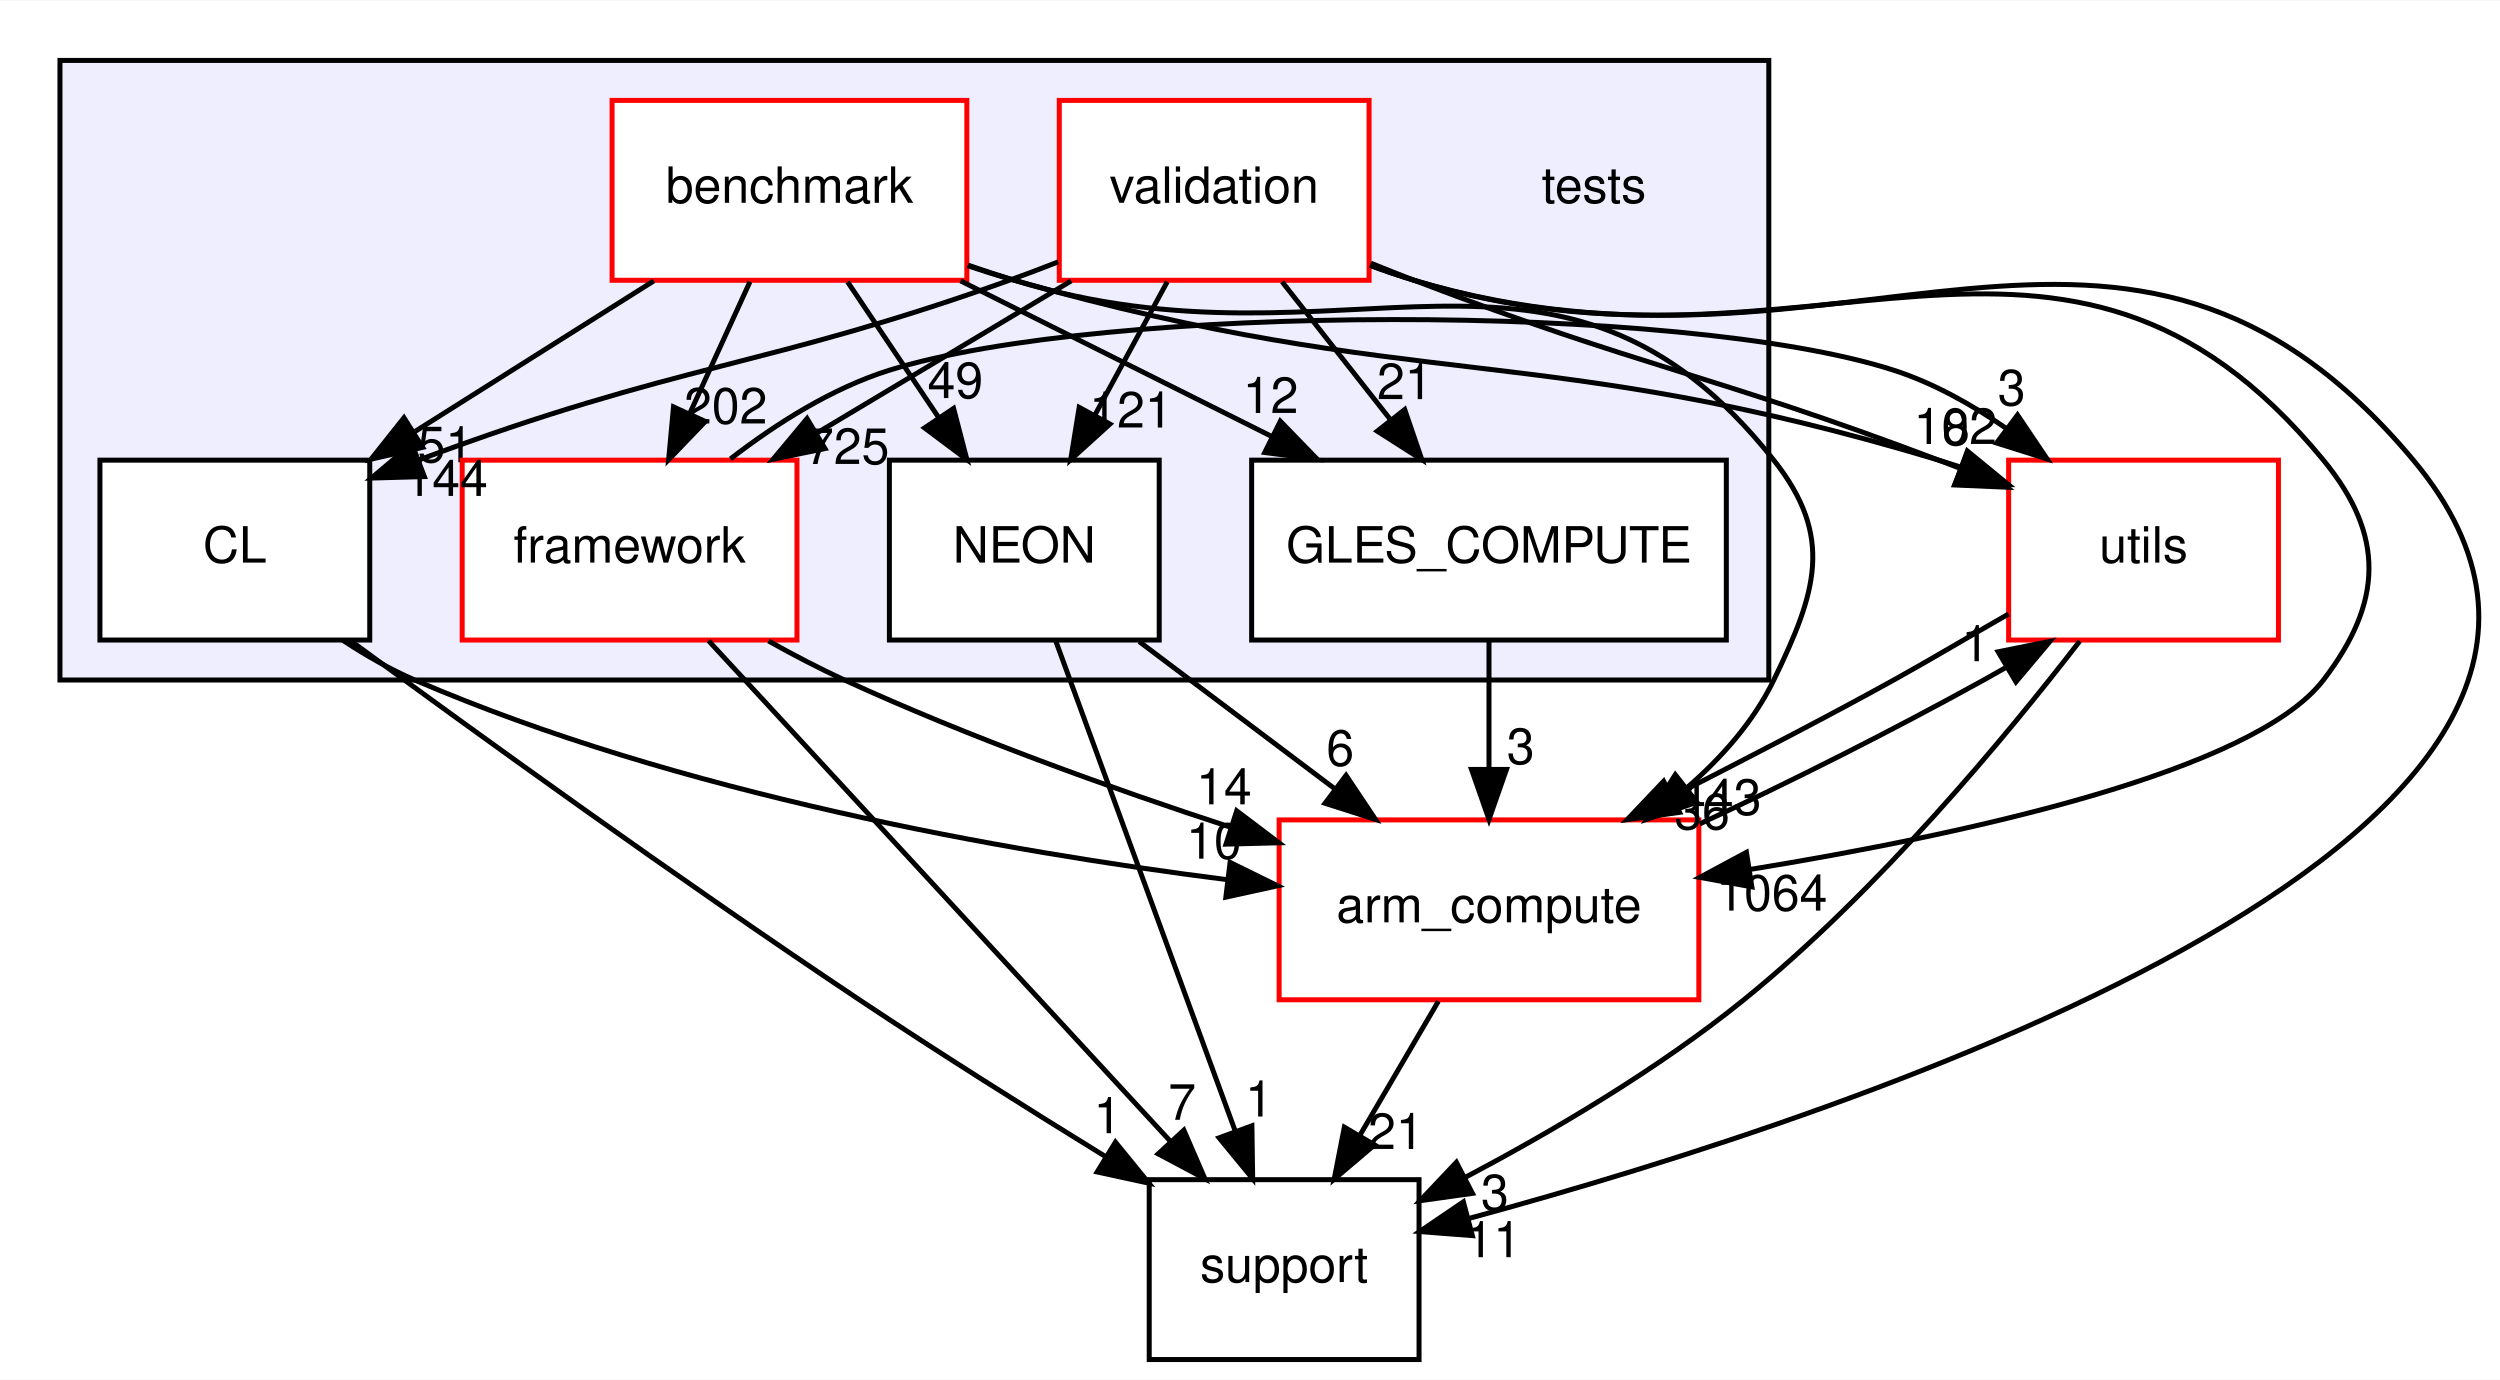
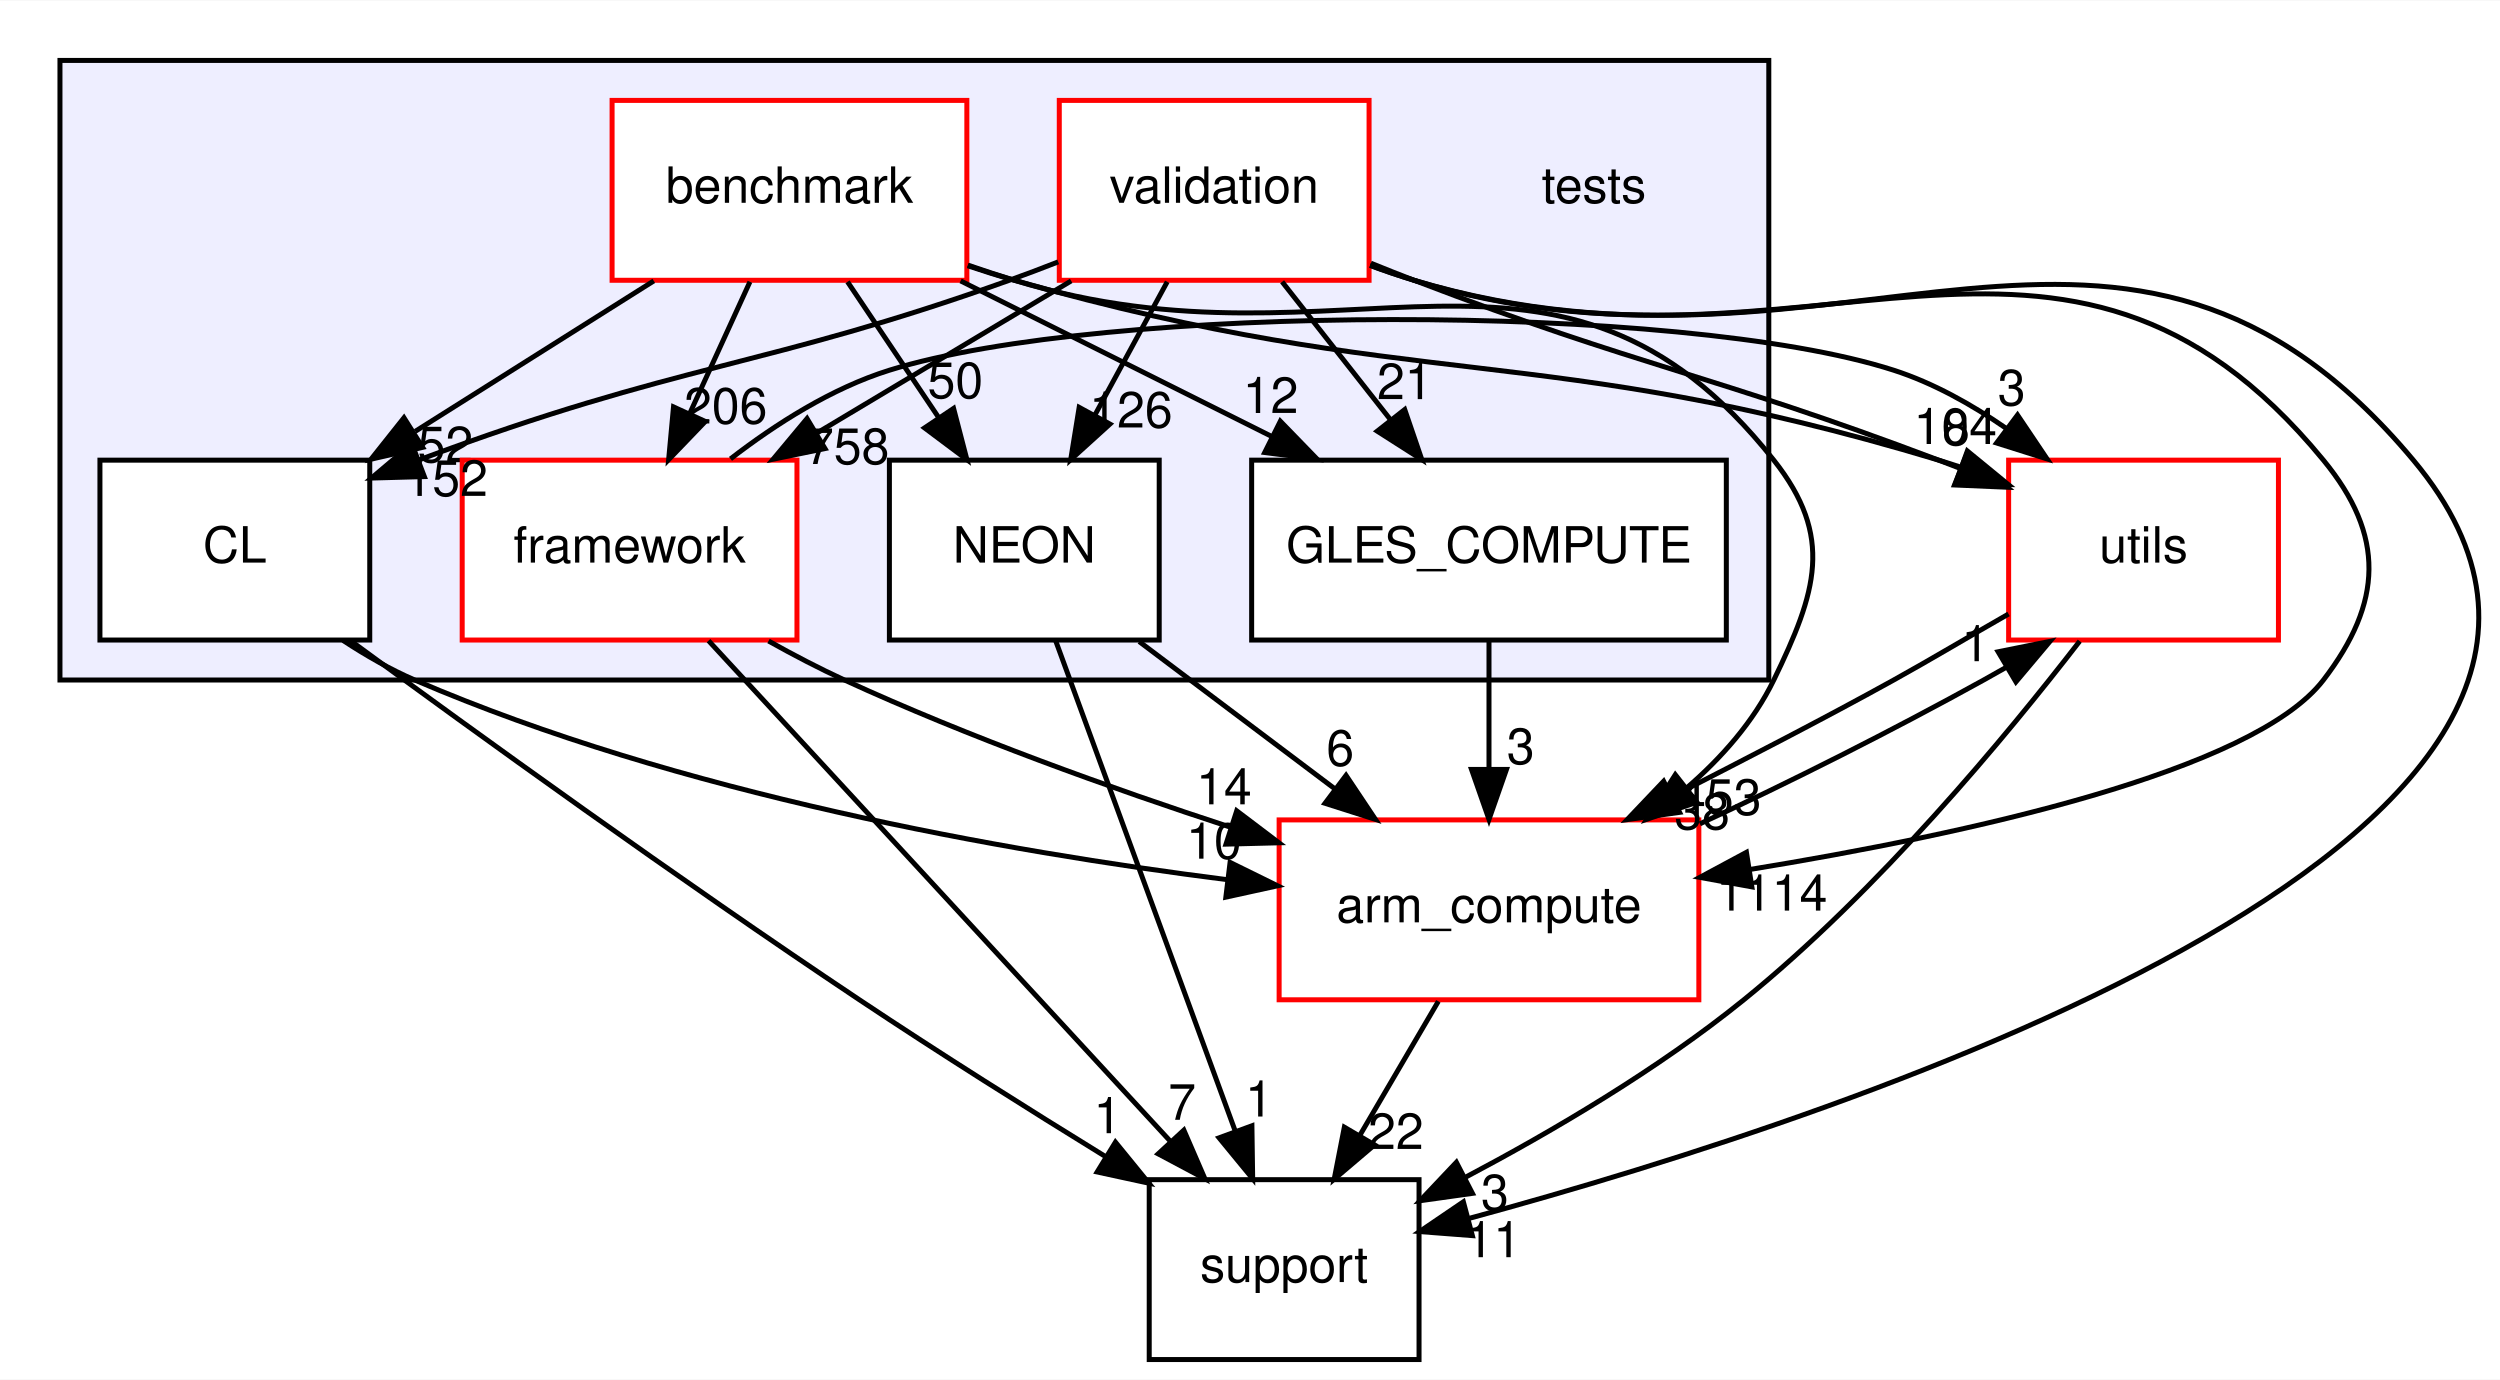
<svg xmlns="http://www.w3.org/2000/svg" xmlns:xlink="http://www.w3.org/1999/xlink" width="500pt" height="276pt" viewBox="0.00 0.00 500.34 276.00">
  <g id="graph0" class="graph" transform="scale(1 1) rotate(0) translate(4 272)">
    <polygon fill="white" stroke="none" points="-4,4 -4,-272 496.343,-272 496.343,4 -4,4" />
    <g id="clust1" class="cluster">
      <g id="a_clust1">
        <a xlink:href="dir_59425e443f801f1f2fd8bbe4959a3ccf.xhtml" target="_top">
          <polygon fill="#eeeeff" stroke="black" points="8,-136 8,-260 350,-260 350,-136 8,-136" />
        </a>
      </g>
    </g>
    <g id="node1" class="node">
      <text text-anchor="middle" x="315" y="-231.5" font-family="Helvetica,sans-Serif" font-size="10.00">tests</text>
    </g>
    <g id="node2" class="node">
      <g id="a_node2">
        <a xlink:href="dir_4f2df8950dc650bf7cf9176fae02facc.xhtml" target="_top" xlink:title="benchmark">
          <polygon fill="white" stroke="red" points="189.5,-252 118.5,-252 118.5,-216 189.5,-216 189.5,-252" />
          <text text-anchor="middle" x="154" y="-231.5" font-family="Helvetica,sans-Serif" font-size="10.00">benchmark</text>
        </a>
      </g>
    </g>
    <g id="node3" class="node">
      <g id="a_node3">
        <a xlink:href="dir_896191444cf08ec8ade6f88256cb2bdd.xhtml" target="_top" xlink:title="CL">
          <polygon fill="white" stroke="black" points="70,-180 16,-180 16,-144 70,-144 70,-180" />
          <text text-anchor="middle" x="43" y="-159.5" font-family="Helvetica,sans-Serif" font-size="10.00">CL</text>
        </a>
      </g>
    </g>
    <g id="edge23" class="edge">
      <path fill="none" stroke="black" d="M126.846,-215.876C112.467,-206.808 94.619,-195.552 79.09,-185.759" />
      <polygon fill="black" stroke="black" points="80.584,-182.564 70.258,-180.19 76.85,-188.484 80.584,-182.564" />
      <g id="a_edge23-headlabel">
-         <a xlink:href="dir_000111_000133.xhtml" target="_top" xlink:title="51">
-           <text text-anchor="middle" x="85.138" y="-179.579" font-family="Helvetica,sans-Serif" font-size="10.00">51</text>
+         <a xlink:href="dir_000110_000142.xhtml" target="_top" xlink:title="52">
+           <text text-anchor="middle" x="85.138" y="-179.579" font-family="Helvetica,sans-Serif" font-size="10.00">52</text>
        </a>
      </g>
    </g>
    <g id="node4" class="node">
      <g id="a_node4">
        <a xlink:href="dir_9e71e2da941d3cafc4d98a9f6ae3de4f.xhtml" target="_top" xlink:title="framework">
          <polygon fill="white" stroke="red" points="155.5,-180 88.5,-180 88.5,-144 155.5,-144 155.5,-180" />
          <text text-anchor="middle" x="122" y="-159.5" font-family="Helvetica,sans-Serif" font-size="10.00">framework</text>
        </a>
      </g>
    </g>
    <g id="edge20" class="edge">
      <path fill="none" stroke="black" d="M146.09,-215.697C142.447,-207.728 138.046,-198.1 134.006,-189.264" />
      <polygon fill="black" stroke="black" points="137.16,-187.744 129.819,-180.104 130.794,-190.654 137.16,-187.744" />
      <g id="a_edge20-headlabel">
-         <a xlink:href="dir_000111_000028.xhtml" target="_top" xlink:title="202">
-           <text text-anchor="middle" x="141.237" y="-187.333" font-family="Helvetica,sans-Serif" font-size="10.00">202</text>
+         <a xlink:href="dir_000110_000031.xhtml" target="_top" xlink:title="206">
+           <text text-anchor="middle" x="141.237" y="-187.333" font-family="Helvetica,sans-Serif" font-size="10.00">206</text>
        </a>
      </g>
    </g>
    <g id="node5" class="node">
      <g id="a_node5">
        <a xlink:href="dir_7365e77196b52ca311bb83f181e59b8c.xhtml" target="_top" xlink:title="GLES_COMPUTE">
          <polygon fill="white" stroke="black" points="341.5,-180 246.5,-180 246.5,-144 341.5,-144 341.5,-180" />
          <text text-anchor="middle" x="294" y="-159.5" font-family="Helvetica,sans-Serif" font-size="10.00">GLES_COMPUTE</text>
        </a>
      </g>
    </g>
    <g id="edge21" class="edge">
      <path fill="none" stroke="black" d="M188.248,-215.876C207.061,-206.469 230.585,-194.708 250.666,-184.667" />
      <polygon fill="black" stroke="black" points="252.241,-187.792 259.62,-180.19 249.111,-181.531 252.241,-187.792" />
      <g id="a_edge21-headlabel">
-         <a xlink:href="dir_000111_000134.xhtml" target="_top" xlink:title="12">
+         <a xlink:href="dir_000110_000143.xhtml" target="_top" xlink:title="12">
          <text text-anchor="middle" x="250.296" y="-189.439" font-family="Helvetica,sans-Serif" font-size="10.00">12</text>
        </a>
      </g>
    </g>
    <g id="node6" class="node">
      <g id="a_node6">
        <a xlink:href="dir_445738e6fed662d0b65e690e3f1e1de0.xhtml" target="_top" xlink:title="NEON">
          <polygon fill="white" stroke="black" points="228,-180 174,-180 174,-144 228,-144 228,-180" />
          <text text-anchor="middle" x="201" y="-159.5" font-family="Helvetica,sans-Serif" font-size="10.00">NEON</text>
        </a>
      </g>
    </g>
    <g id="edge19" class="edge">
      <path fill="none" stroke="black" d="M165.618,-215.697C171.139,-207.474 177.847,-197.483 183.932,-188.421" />
      <polygon fill="black" stroke="black" points="186.847,-190.358 189.516,-180.104 181.035,-186.456 186.847,-190.358" />
      <g id="a_edge19-headlabel">
-         <a xlink:href="dir_000111_000135.xhtml" target="_top" xlink:title="49">
-           <text text-anchor="middle" x="187.201" y="-192.425" font-family="Helvetica,sans-Serif" font-size="10.00">49</text>
+         <a xlink:href="dir_000110_000144.xhtml" target="_top" xlink:title="50">
+           <text text-anchor="middle" x="187.201" y="-192.425" font-family="Helvetica,sans-Serif" font-size="10.00">50</text>
        </a>
      </g>
    </g>
    <g id="node8" class="node">
      <g id="a_node8">
        <a xlink:href="dir_cbdb8362360e11eafe2fa3bc74cf0ffd.xhtml" target="_top" xlink:title="utils">
          <polygon fill="white" stroke="red" points="452,-180 398,-180 398,-144 452,-144 452,-180" />
          <text text-anchor="middle" x="425" y="-159.5" font-family="Helvetica,sans-Serif" font-size="10.00">utils</text>
        </a>
      </g>
    </g>
    <g id="edge18" class="edge">
      <path fill="none" stroke="black" d="M189.678,-218.899C192.809,-217.851 195.947,-216.867 199,-216 279.578,-193.117 303.796,-204.163 384,-180 385.43,-179.569 386.877,-179.106 388.333,-178.619" />
      <polygon fill="black" stroke="black" points="389.736,-181.833 397.931,-175.117 387.337,-175.257 389.736,-181.833" />
      <g id="a_edge18-headlabel">
-         <a xlink:href="dir_000111_000030.xhtml" target="_top" xlink:title="102">
-           <text text-anchor="middle" x="387.332" y="-183.232" font-family="Helvetica,sans-Serif" font-size="10.00">102</text>
+         <a xlink:href="dir_000110_000033.xhtml" target="_top" xlink:title="104">
+           <text text-anchor="middle" x="387.332" y="-183.232" font-family="Helvetica,sans-Serif" font-size="10.00">104</text>
        </a>
      </g>
    </g>
    <g id="node9" class="node">
      <g id="a_node9">
        <a xlink:href="dir_214608ef36d61442cb2b0c1c4e9a7def.xhtml" target="_top" xlink:title="arm_compute">
          <polygon fill="white" stroke="red" points="336,-108 252,-108 252,-72 336,-72 336,-108" />
          <text text-anchor="middle" x="294" y="-87.5" font-family="Helvetica,sans-Serif" font-size="10.00">arm_compute</text>
        </a>
      </g>
    </g>
    <g id="edge22" class="edge">
      <path fill="none" stroke="black" d="M189.718,-219.032C192.84,-217.956 195.965,-216.928 199,-216 265.387,-195.691 307.936,-234.454 351,-180 363.13,-164.661 359.528,-153.598 351,-136 346.962,-127.668 340.55,-120.413 333.459,-114.303" />
      <polygon fill="black" stroke="black" points="335.607,-111.54 325.577,-108.125 331.289,-117.049 335.607,-111.54" />
      <g id="a_edge22-headlabel">
-         <a xlink:href="dir_000111_000000.xhtml" target="_top" xlink:title="443">
-           <text text-anchor="middle" x="340.188" y="-109.022" font-family="Helvetica,sans-Serif" font-size="10.00">443</text>
+         <a xlink:href="dir_000110_000000.xhtml" target="_top" xlink:title="453">
+           <text text-anchor="middle" x="340.188" y="-109.022" font-family="Helvetica,sans-Serif" font-size="10.00">453</text>
        </a>
      </g>
    </g>
    <g id="edge24" class="edge">
      <path fill="none" stroke="black" d="M64.65,-143.922C69.2,-140.931 74.108,-138.107 79,-136 131.803,-113.26 196.976,-101.697 241.639,-96.033" />
      <polygon fill="black" stroke="black" points="242.181,-99.493 251.687,-94.814 241.338,-92.544 242.181,-99.493" />
      <g id="a_edge24-headlabel">
-         <a xlink:href="dir_000133_000000.xhtml" target="_top" xlink:title="10">
+         <a xlink:href="dir_000142_000000.xhtml" target="_top" xlink:title="10">
          <text text-anchor="middle" x="238.954" y="-100.244" font-family="Helvetica,sans-Serif" font-size="10.00">10</text>
        </a>
      </g>
    </g>
    <g id="node10" class="node">
      <g id="a_node10">
        <a xlink:href="dir_5815af820a9cc9481f1d0990a0d60286.xhtml" target="_top" xlink:title="support">
          <polygon fill="none" stroke="black" points="280,-36 226,-36 226,-0 280,-0 280,-36" />
          <text text-anchor="middle" x="253" y="-15.5" font-family="Helvetica,sans-Serif" font-size="10.00">support</text>
        </a>
      </g>
    </g>
    <g id="edge25" class="edge">
      <path fill="none" stroke="black" d="M66.201,-143.836C91.075,-125.586 131.873,-96.092 168,-72 183.965,-61.353 201.959,-50.038 217.267,-40.609" />
      <polygon fill="black" stroke="black" points="219.239,-43.505 225.934,-35.294 215.58,-37.538 219.239,-43.505" />
      <g id="a_edge25-headlabel">
-         <a xlink:href="dir_000133_000132.xhtml" target="_top" xlink:title="1">
+         <a xlink:href="dir_000142_000141.xhtml" target="_top" xlink:title="1">
          <text text-anchor="middle" x="217.659" y="-45.305" font-family="Helvetica,sans-Serif" font-size="10.00">1</text>
        </a>
      </g>
    </g>
    <g id="edge12" class="edge">
      <path fill="none" stroke="black" d="M142.199,-180.258C151.249,-187.246 162.471,-194.399 174,-198 216.635,-211.318 332.49,-211.711 375,-198 382.874,-195.46 390.554,-191.169 397.438,-186.417" />
      <polygon fill="black" stroke="black" points="399.776,-189.039 405.688,-180.247 395.584,-183.433 399.776,-189.039" />
      <g id="a_edge12-headlabel">
-         <a xlink:href="dir_000028_000030.xhtml" target="_top" xlink:title="3">
+         <a xlink:href="dir_000031_000033.xhtml" target="_top" xlink:title="3">
          <text text-anchor="middle" x="398.597" y="-190.966" font-family="Helvetica,sans-Serif" font-size="10.00">3</text>
        </a>
      </g>
    </g>
    <g id="edge13" class="edge">
      <path fill="none" stroke="black" d="M149.809,-143.804C154.781,-141.027 159.979,-138.31 165,-136 189.811,-124.587 218.398,-114.338 242.346,-106.514" />
      <polygon fill="black" stroke="black" points="243.511,-109.816 251.958,-103.421 241.367,-103.152 243.511,-109.816" />
      <g id="a_edge13-headlabel">
-         <a xlink:href="dir_000028_000000.xhtml" target="_top" xlink:title="14">
+         <a xlink:href="dir_000031_000000.xhtml" target="_top" xlink:title="14">
          <text text-anchor="middle" x="240.958" y="-111.12" font-family="Helvetica,sans-Serif" font-size="10.00">14</text>
        </a>
      </g>
    </g>
    <g id="edge14" class="edge">
      <path fill="none" stroke="black" d="M137.802,-143.871C160.817,-118.924 203.691,-72.45 230.146,-43.773" />
      <polygon fill="black" stroke="black" points="232.934,-45.913 237.142,-36.189 227.789,-41.166 232.934,-45.913" />
      <g id="a_edge14-headlabel">
-         <a xlink:href="dir_000028_000132.xhtml" target="_top" xlink:title="7">
+         <a xlink:href="dir_000031_000141.xhtml" target="_top" xlink:title="7">
          <text text-anchor="middle" x="232.584" y="-47.98" font-family="Helvetica,sans-Serif" font-size="10.00">7</text>
        </a>
      </g>
    </g>
    <g id="edge15" class="edge">
      <path fill="none" stroke="black" d="M294,-143.697C294,-135.983 294,-126.712 294,-118.112" />
      <polygon fill="black" stroke="black" points="297.5,-118.104 294,-108.104 290.5,-118.104 297.5,-118.104" />
      <g id="a_edge15-headlabel">
-         <a xlink:href="dir_000134_000000.xhtml" target="_top" xlink:title="3">
+         <a xlink:href="dir_000143_000000.xhtml" target="_top" xlink:title="3">
          <text text-anchor="middle" x="300.339" y="-119.199" font-family="Helvetica,sans-Serif" font-size="10.00">3</text>
        </a>
      </g>
    </g>
    <g id="edge10" class="edge">
      <path fill="none" stroke="black" d="M223.989,-143.697C235.814,-134.796 250.392,-123.823 263.179,-114.199" />
      <polygon fill="black" stroke="black" points="265.391,-116.915 271.276,-108.104 261.181,-111.322 265.391,-116.915" />
      <g id="a_edge10-headlabel">
-         <a xlink:href="dir_000135_000000.xhtml" target="_top" xlink:title="6">
+         <a xlink:href="dir_000144_000000.xhtml" target="_top" xlink:title="6">
          <text text-anchor="middle" x="264.226" y="-118.845" font-family="Helvetica,sans-Serif" font-size="10.00">6</text>
        </a>
      </g>
    </g>
    <g id="edge11" class="edge">
      <path fill="none" stroke="black" d="M207.272,-143.871C216.213,-119.457 232.703,-74.426 243.246,-45.635" />
      <polygon fill="black" stroke="black" points="246.553,-46.783 246.705,-36.189 239.98,-44.376 246.553,-46.783" />
      <g id="a_edge11-headlabel">
-         <a xlink:href="dir_000135_000132.xhtml" target="_top" xlink:title="1">
+         <a xlink:href="dir_000144_000141.xhtml" target="_top" xlink:title="1">
          <text text-anchor="middle" x="247.983" y="-48.635" font-family="Helvetica,sans-Serif" font-size="10.00">1</text>
        </a>
      </g>
    </g>
    <g id="node7" class="node">
      <g id="a_node7">
        <a xlink:href="dir_e7c7b16542faa38cb4655ff1750d3604.xhtml" target="_top" xlink:title="validation">
          <polygon fill="white" stroke="red" points="270,-252 208,-252 208,-216 270,-216 270,-252" />
          <text text-anchor="middle" x="239" y="-231.5" font-family="Helvetica,sans-Serif" font-size="10.00">validation</text>
        </a>
      </g>
    </g>
    <g id="edge6" class="edge">
      <path fill="none" stroke="black" d="M207.785,-219.683C204.499,-218.393 201.193,-217.142 198,-216 148.816,-198.413 132.361,-199.646 79.829,-180.038" />
      <polygon fill="black" stroke="black" points="80.927,-176.711 70.336,-176.418 78.433,-183.252 80.927,-176.711" />
      <g id="a_edge6-headlabel">
-         <a xlink:href="dir_000017_000133.xhtml" target="_top" xlink:title="144">
-           <text text-anchor="middle" x="85.297" y="-172.839" font-family="Helvetica,sans-Serif" font-size="10.00">144</text>
+         <a xlink:href="dir_000020_000142.xhtml" target="_top" xlink:title="152">
+           <text text-anchor="middle" x="85.297" y="-172.839" font-family="Helvetica,sans-Serif" font-size="10.00">152</text>
        </a>
      </g>
    </g>
    <g id="edge3" class="edge">
      <path fill="none" stroke="black" d="M210.379,-215.876C195.081,-206.724 176.057,-195.342 159.582,-185.485" />
      <polygon fill="black" stroke="black" points="161.11,-182.32 150.731,-180.19 157.516,-188.327 161.11,-182.32" />
      <g id="a_edge3-headlabel">
-         <a xlink:href="dir_000017_000028.xhtml" target="_top" xlink:title="725">
-           <text text-anchor="middle" x="165.652" y="-179.229" font-family="Helvetica,sans-Serif" font-size="10.00">725</text>
+         <a xlink:href="dir_000020_000031.xhtml" target="_top" xlink:title="758">
+           <text text-anchor="middle" x="165.652" y="-179.229" font-family="Helvetica,sans-Serif" font-size="10.00">758</text>
        </a>
      </g>
    </g>
    <g id="edge4" class="edge">
      <path fill="none" stroke="black" d="M252.596,-215.697C259.123,-207.389 267.068,-197.277 274.247,-188.141" />
      <polygon fill="black" stroke="black" points="277.135,-190.13 280.561,-180.104 271.631,-185.805 277.135,-190.13" />
      <g id="a_edge4-headlabel">
-         <a xlink:href="dir_000017_000134.xhtml" target="_top" xlink:title="21">
+         <a xlink:href="dir_000020_000143.xhtml" target="_top" xlink:title="21">
          <text text-anchor="middle" x="277.147" y="-192.211" font-family="Helvetica,sans-Serif" font-size="10.00">21</text>
        </a>
      </g>
    </g>
    <g id="edge2" class="edge">
      <path fill="none" stroke="black" d="M229.607,-215.697C225.235,-207.644 219.943,-197.894 215.105,-188.982" />
      <polygon fill="black" stroke="black" points="218.132,-187.223 210.285,-180.104 211.98,-190.563 218.132,-187.223" />
      <g id="a_edge2-headlabel">
-         <a xlink:href="dir_000017_000135.xhtml" target="_top" xlink:title="121">
-           <text text-anchor="middle" x="222.342" y="-186.528" font-family="Helvetica,sans-Serif" font-size="10.00">121</text>
+         <a xlink:href="dir_000020_000144.xhtml" target="_top" xlink:title="126">
+           <text text-anchor="middle" x="222.342" y="-186.528" font-family="Helvetica,sans-Serif" font-size="10.00">126</text>
        </a>
      </g>
    </g>
    <g id="edge1" class="edge">
      <path fill="none" stroke="black" d="M270.356,-219.423C273.268,-218.238 276.182,-217.08 279,-216 325.064,-198.341 337.858,-197.456 384,-180 385.396,-179.472 386.816,-178.926 388.248,-178.369" />
      <polygon fill="black" stroke="black" points="389.757,-181.535 397.748,-174.579 387.163,-175.033 389.757,-181.535" />
      <g id="a_edge1-headlabel">
-         <a xlink:href="dir_000017_000030.xhtml" target="_top" xlink:title="8">
+         <a xlink:href="dir_000020_000033.xhtml" target="_top" xlink:title="8">
          <text text-anchor="middle" x="387.47" y="-183.004" font-family="Helvetica,sans-Serif" font-size="10.00">8</text>
        </a>
      </g>
    </g>
    <g id="edge5" class="edge">
      <path fill="none" stroke="black" d="M270.215,-219.012C273.156,-217.913 276.115,-216.888 279,-216 357.808,-191.745 408.656,-243.711 461,-180 473.414,-164.89 472.894,-151.523 461,-136 446.98,-117.702 389.704,-105.166 346.103,-98.062" />
      <polygon fill="black" stroke="black" points="346.612,-94.599 336.19,-96.501 345.523,-101.514 346.612,-94.599" />
      <g id="a_edge5-headlabel">
-         <a xlink:href="dir_000017_000000.xhtml" target="_top" xlink:title="1064">
-           <text text-anchor="middle" x="350.605" y="-89.853" font-family="Helvetica,sans-Serif" font-size="10.00">1064</text>
+         <a xlink:href="dir_000020_000000.xhtml" target="_top" xlink:title="1114">
+           <text text-anchor="middle" x="350.605" y="-89.853" font-family="Helvetica,sans-Serif" font-size="10.00">1114</text>
        </a>
      </g>
    </g>
    <g id="edge7" class="edge">
      <path fill="none" stroke="black" d="M270.198,-218.959C273.143,-217.871 276.108,-216.863 279,-216 365.547,-190.175 421.068,-249.29 479,-180 540.658,-106.252 368.89,-49.655 290.126,-28.277" />
      <polygon fill="black" stroke="black" points="290.672,-24.801 280.109,-25.613 288.873,-31.566 290.672,-24.801" />
      <g id="a_edge7-headlabel">
-         <a xlink:href="dir_000017_000132.xhtml" target="_top" xlink:title="11">
+         <a xlink:href="dir_000020_000141.xhtml" target="_top" xlink:title="11">
          <text text-anchor="middle" x="294.876" y="-20.482" font-family="Helvetica,sans-Serif" font-size="10.00">11</text>
        </a>
      </g>
    </g>
    <g id="edge8" class="edge">
      <path fill="none" stroke="black" d="M397.986,-149.215C390.46,-144.924 382.44,-140.119 375,-136 360.719,-128.094 344.874,-119.965 330.946,-112.828" />
      <polygon fill="black" stroke="black" points="332.147,-109.511 321.652,-108.061 328.952,-115.739 332.147,-109.511" />
      <g id="a_edge8-headlabel">
-         <a xlink:href="dir_000030_000000.xhtml" target="_top" xlink:title="36">
-           <text text-anchor="middle" x="336.641" y="-106.125" font-family="Helvetica,sans-Serif" font-size="10.00">36</text>
+         <a xlink:href="dir_000033_000000.xhtml" target="_top" xlink:title="38">
+           <text text-anchor="middle" x="336.641" y="-106.125" font-family="Helvetica,sans-Serif" font-size="10.00">38</text>
        </a>
      </g>
    </g>
    <g id="edge9" class="edge">
      <path fill="none" stroke="black" d="M412.228,-143.781C397.484,-124.682 371.804,-93.703 345,-72 327.921,-58.171 306.797,-45.728 289.099,-36.379" />
      <polygon fill="black" stroke="black" points="290.687,-33.26 280.196,-31.781 287.475,-39.48 290.687,-33.26" />
      <g id="a_edge9-headlabel">
-         <a xlink:href="dir_000030_000132.xhtml" target="_top" xlink:title="3">
+         <a xlink:href="dir_000033_000141.xhtml" target="_top" xlink:title="3">
          <text text-anchor="middle" x="295.184" y="-29.887" font-family="Helvetica,sans-Serif" font-size="10.00">3</text>
        </a>
      </g>
    </g>
    <g id="edge16" class="edge">
      <path fill="none" stroke="black" d="M336.208,-107.218C354.087,-115.5 374.813,-125.931 393,-136 394.504,-136.833 396.032,-137.694 397.566,-138.573" />
      <polygon fill="black" stroke="black" points="395.894,-141.65 406.281,-143.737 399.462,-135.628 395.894,-141.65" />
      <g id="a_edge16-headlabel">
-         <a xlink:href="dir_000000_000030.xhtml" target="_top" xlink:title="1">
+         <a xlink:href="dir_000000_000033.xhtml" target="_top" xlink:title="1">
          <text text-anchor="middle" x="391.354" y="-139.76" font-family="Helvetica,sans-Serif" font-size="10.00">1</text>
        </a>
      </g>
    </g>
    <g id="edge17" class="edge">
      <path fill="none" stroke="black" d="M283.865,-71.697C279.148,-63.644 273.438,-53.895 268.218,-44.982" />
      <polygon fill="black" stroke="black" points="271.092,-42.964 263.018,-36.104 265.052,-46.502 271.092,-42.964" />
      <g id="a_edge17-headlabel">
-         <a xlink:href="dir_000000_000132.xhtml" target="_top" xlink:title="21">
-           <text text-anchor="middle" x="275.359" y="-42.131" font-family="Helvetica,sans-Serif" font-size="10.00">21</text>
+         <a xlink:href="dir_000000_000141.xhtml" target="_top" xlink:title="22">
+           <text text-anchor="middle" x="275.359" y="-42.131" font-family="Helvetica,sans-Serif" font-size="10.00">22</text>
        </a>
      </g>
    </g>
  </g>
</svg>
